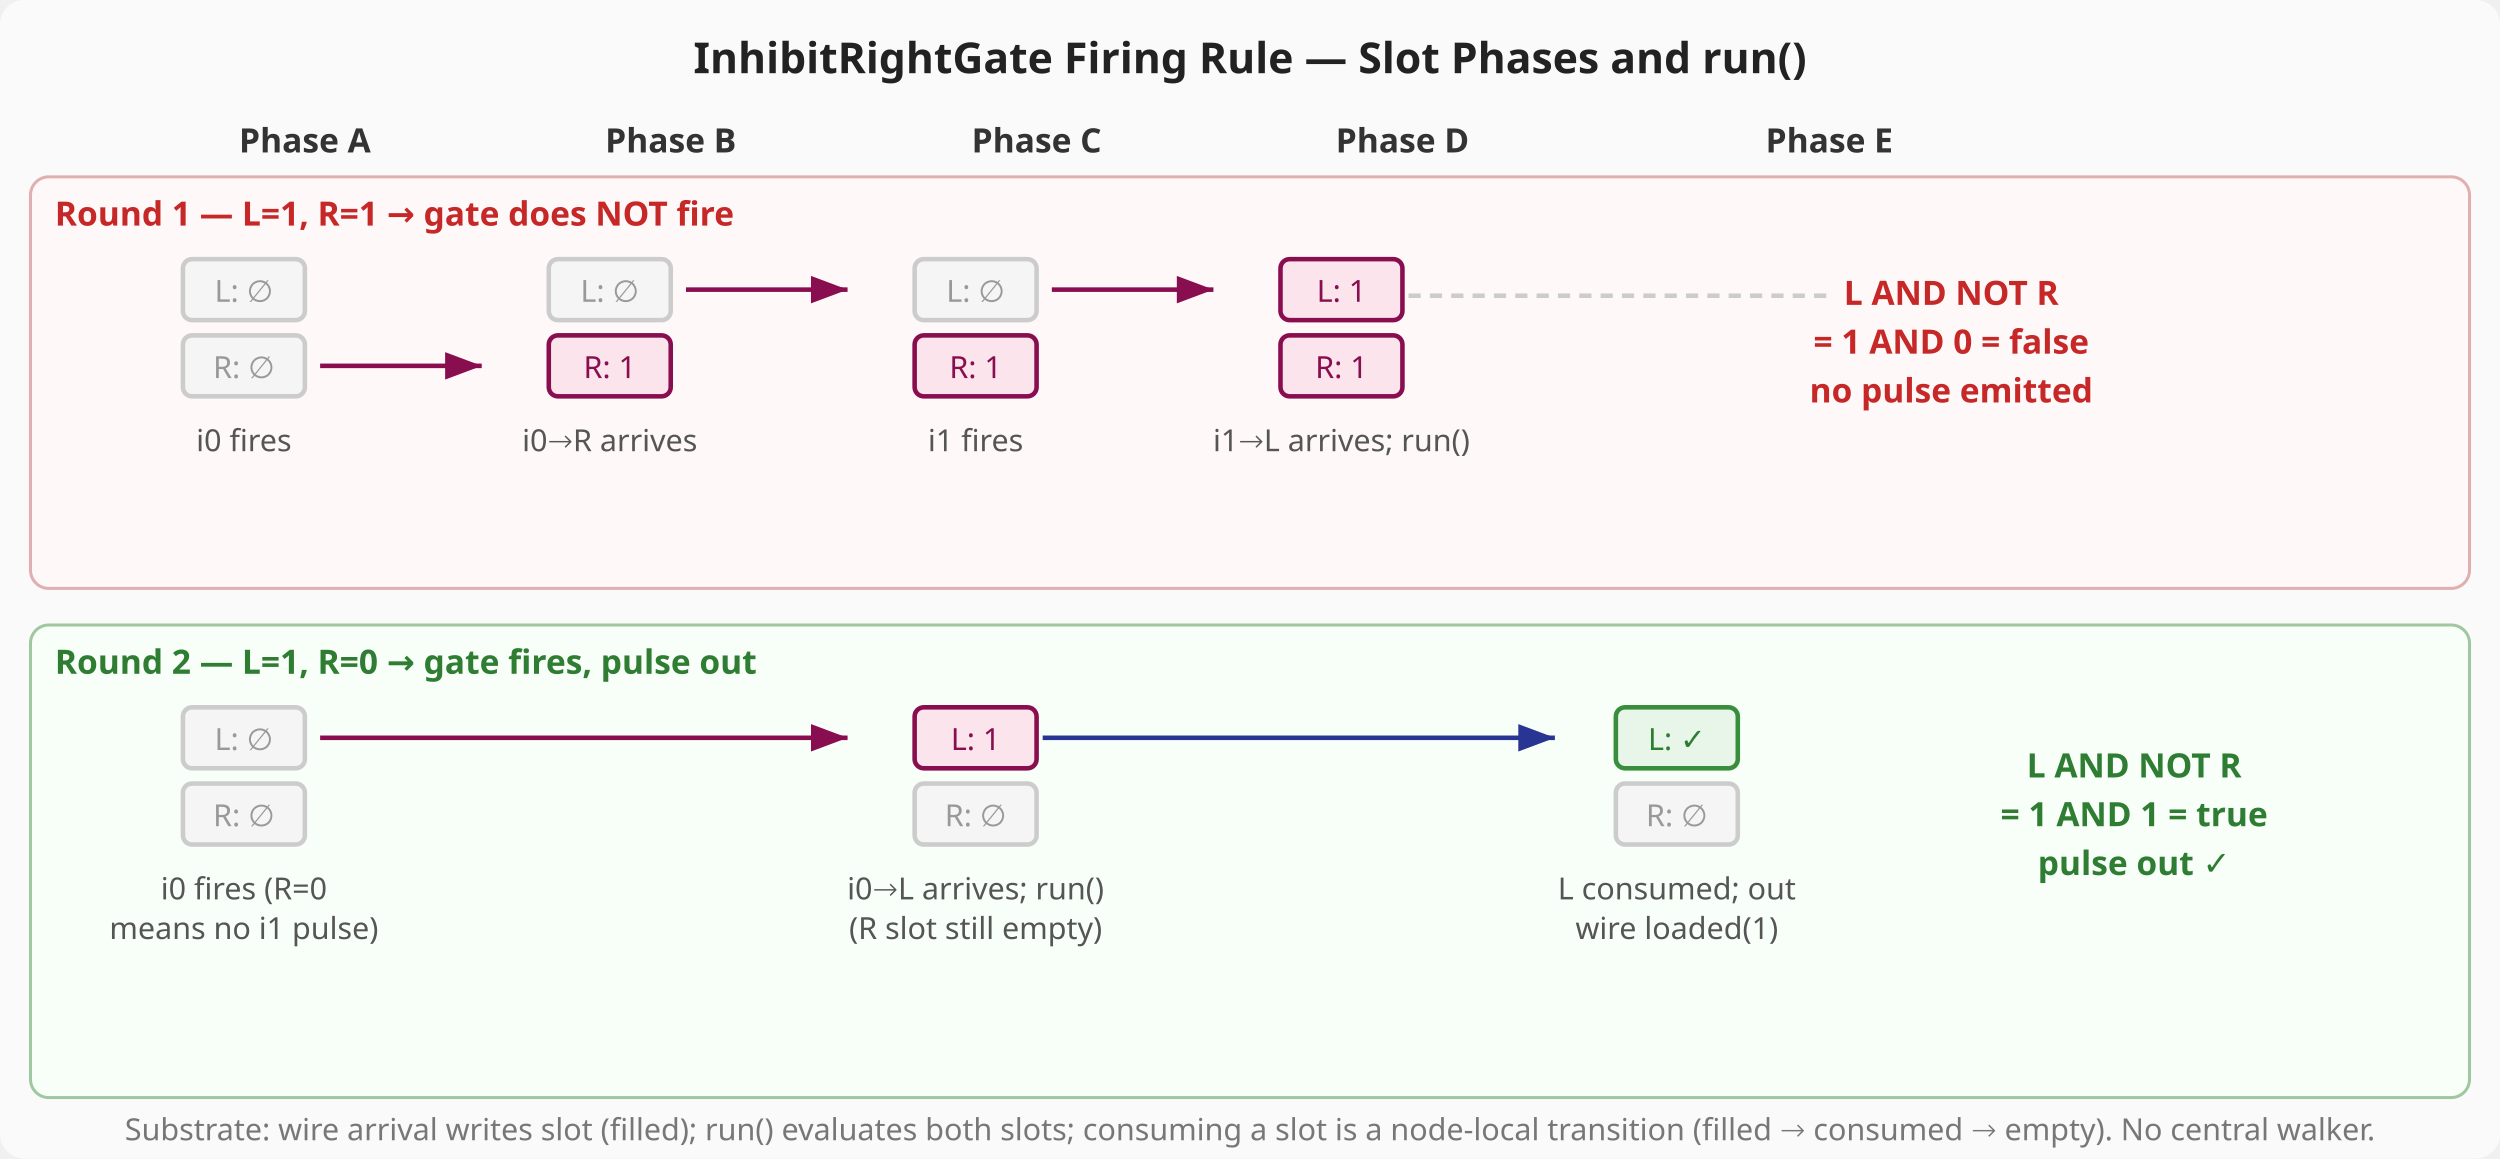
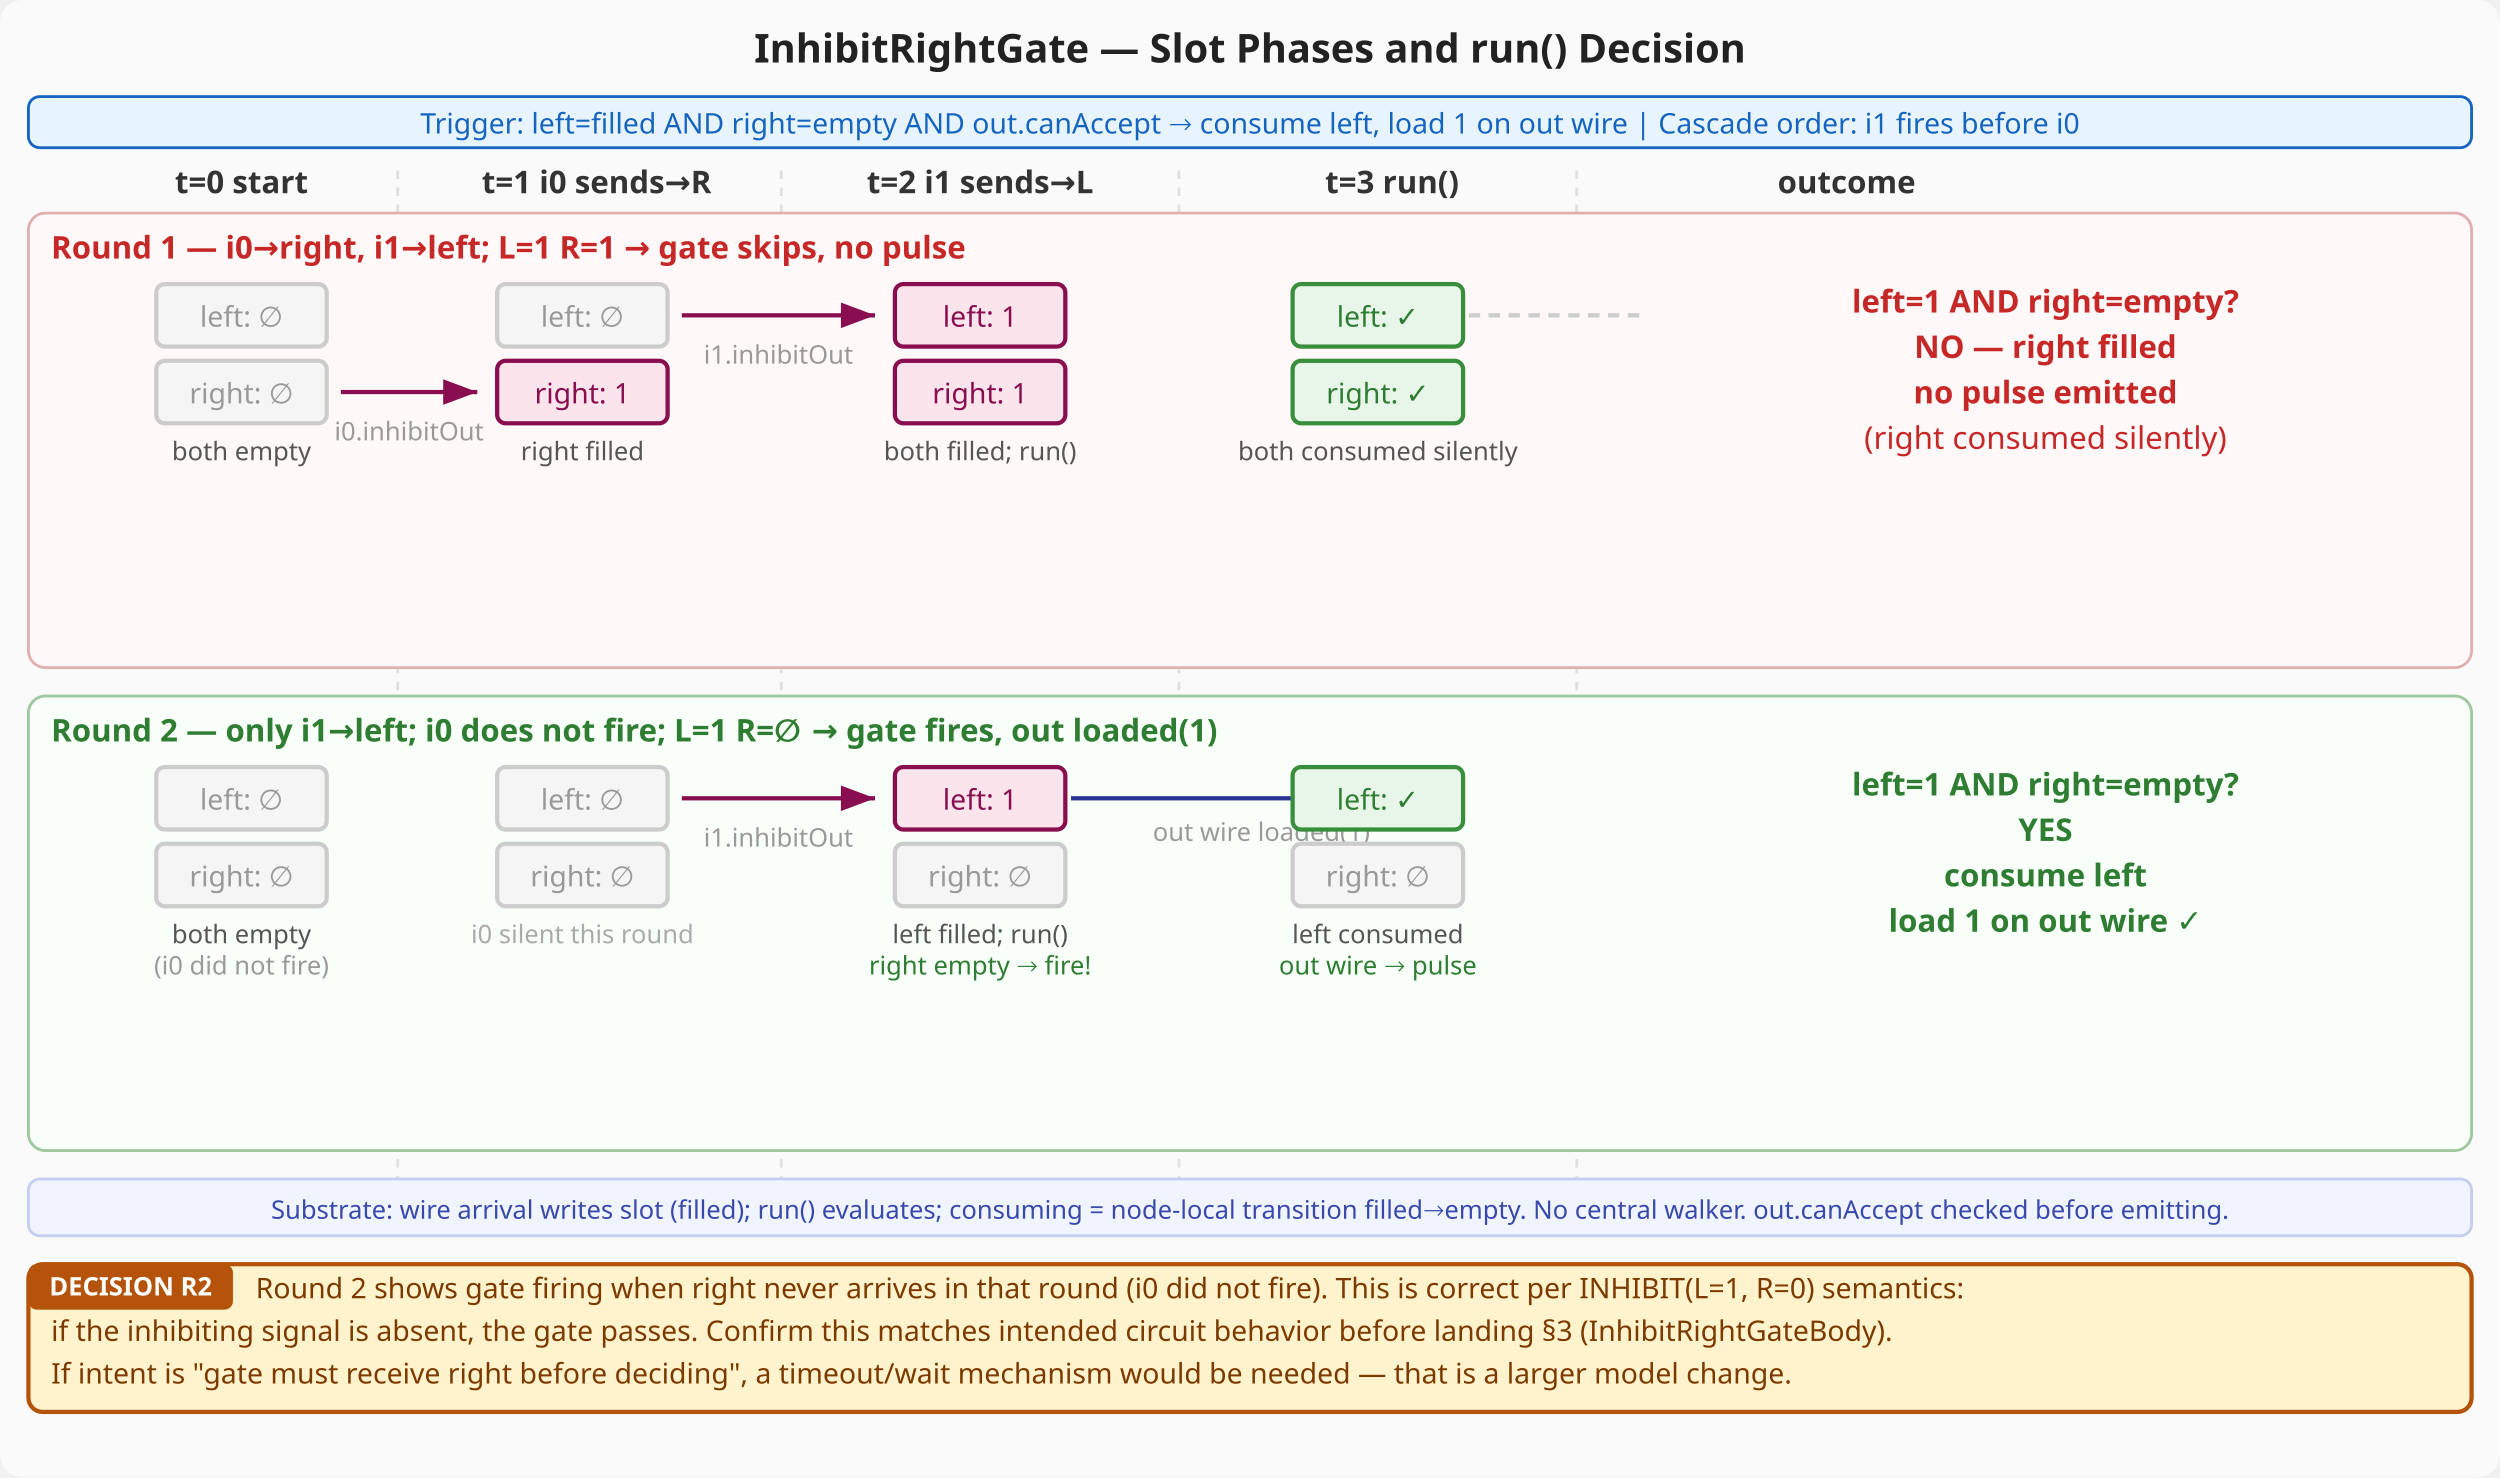
- <svg xmlns="http://www.w3.org/2000/svg" viewBox="0 0 820 380" font-weight="400" font-family="ui-sans-serif, system-ui, sans-serif">
+ <svg xmlns="http://www.w3.org/2000/svg" viewBox="0 0 880 520" font-weight="400" font-family="ui-sans-serif, system-ui, sans-serif">
  <style>
    svg { font-family: ui-sans-serif, system-ui, sans-serif; font-size: 12px; font-weight: 400; }
    .diagram-bg    { fill: #fafafa; }
    .row-bg-no     { fill: #fff8f8; stroke: #e0b0b0; stroke-width: 1; }
    .row-bg-yes    { fill: #f8fff8; stroke: #a0c8a0; stroke-width: 1; }
-     .slot-empty    { fill: #f5f5f5; stroke: #ccc; stroke-width: 1.5; }
+ 
+     .slot-empty    { fill: #f5f5f5; stroke: #ccc;    stroke-width: 1.5; }
    .slot-filled   { fill: #fce4ec; stroke: #880e4f; stroke-width: 1.5; }
    .slot-consumed { fill: #e8f5e9; stroke: #388e3c; stroke-width: 1.5; }
+ 
    .slot-label    { font-size: 10px; text-anchor: middle; }
-     .phase-label   { font-size: 11px; text-anchor: middle; font-weight: 600; }
-     .event-label   { font-size: 10px; text-anchor: middle; }
-     .node-box      { fill: #fce4ec; stroke: #880e4f; stroke-width: 2; }
-     .node-label    { font-size: 11px; text-anchor: middle; font-weight: 600; fill: #880e4f; }
+     .phase-label   { font-size: 11px; text-anchor: middle; }
+     .event-label   { font-size: 9px;  text-anchor: middle; }
+     .row-title     { font-size: 11px; text-anchor: start; }
+ 
    .wire-in       { stroke: #880e4f; stroke-width: 1.5; fill: none; marker-end: url(#arrow-pink); }
    .wire-out      { stroke: #283593; stroke-width: 1.5; fill: none; marker-end: url(#arrow-indigo); }
    .wire-blocked  { stroke: #ccc;    stroke-width: 1.5; fill: none; stroke-dasharray: 4 3; }
-     .outcome-yes   { font-size: 11px; font-weight: 600; fill: #2e7d32; text-anchor: middle; }
-     .outcome-no    { font-size: 11px; font-weight: 600; fill: #c62828; text-anchor: middle; }
-     .axis-line     { stroke: #bbb; stroke-width: 1; }
-     .axis-tick     { stroke: #bbb; stroke-width: 1; }
-     .title-text    { font-size: 14px; font-weight: 600; fill: #222; text-anchor: middle; }
-     .row-title     { font-size: 11px; font-weight: 600; text-anchor: start; }
+ 
+     .outcome-yes   { font-size: 11px; fill: #2e7d32; text-anchor: middle; }
+     .outcome-no    { font-size: 11px; fill: #c62828; text-anchor: middle; }
+ 
+     .trigger-rule-bg   { fill: #e8f4fd; stroke: #1565c0; stroke-width: 1; }
+     .trigger-rule-text { font-size: 10px; fill: #1565c0; text-anchor: middle; }
+ 
+     .col-sep    { stroke: #e0e0e0; stroke-width: 1; stroke-dasharray: 3 3; }
+     .axis-label { font-size: 9px;  fill: #999; text-anchor: middle; }
+ 
+     .title-text { font-size: 14px; font-weight: 600; fill: #222; text-anchor: middle; }
+ 
+     /* ── DECISION badge ── */
+     .decision-bg         { fill: #fff3cd; stroke: #b45309; stroke-width: 1.5; }
+     .decision-badge      { fill: #b45309; }
+     .decision-badge-text { font-size: 9px; font-weight: 700; fill: #fff; text-anchor: middle; }
+     .decision-body       { font-size: 10px; fill: #7c3a00; text-anchor: start; }
  </style>
  <defs>
    <marker id="arrow-pink" markerWidth="8" markerHeight="6" refX="8" refY="3" orient="auto">
      <path d="M0,0 L8,3 L0,6 Z" fill="#880e4f" />
    </marker>
    <marker id="arrow-indigo" markerWidth="8" markerHeight="6" refX="8" refY="3" orient="auto">
      <path d="M0,0 L8,3 L0,6 Z" fill="#283593" />
    </marker>
  </defs>
-   <rect class="diagram-bg" x="0" y="0" width="820" height="380" rx="8" />
-   <text class="title-text" x="410" y="24" font-weight="600" fill="#222" stroke="none">InhibitRightGate Firing Rule — Slot Phases and run()</text>
-   <text class="phase-label" x="100" y="50" font-weight="600" fill="#333" stroke="none">Phase A</text>
-   <text class="phase-label" x="220" y="50" font-weight="600" fill="#333" stroke="none">Phase B</text>
-   <text class="phase-label" x="340" y="50" font-weight="600" fill="#333" stroke="none">Phase C</text>
-   <text class="phase-label" x="460" y="50" font-weight="600" fill="#333" stroke="none">Phase D</text>
-   <text class="phase-label" x="600" y="50" font-weight="600" fill="#333" stroke="none">Phase E</text>
-   <rect class="row-bg-no" x="10" y="58" width="800" height="135" rx="6" />
-   <text class="row-title" x="18" y="74" font-weight="600" fill="#c62828" stroke="none">Round 1 — L=1, R=1 → gate does NOT fire</text>
-   <rect class="slot-empty" x="60" y="85" width="40" height="20" rx="3" />
-   <text class="slot-label" x="80" y="99" font-weight="300" fill="#999" stroke="none">L: ∅</text>
-   <rect class="slot-empty" x="60" y="110" width="40" height="20" rx="3" />
-   <text class="slot-label" x="80" y="124" font-weight="300" fill="#999" stroke="none">R: ∅</text>
-   <text class="event-label" x="80" y="148" font-weight="300" fill="#555" stroke="none">i0 fires</text>
-   <line class="wire-in" x1="105" y1="120" x2="158" y2="120" />
-   <rect class="slot-empty" x="180" y="85" width="40" height="20" rx="3" />
-   <text class="slot-label" x="200" y="99" font-weight="300" fill="#999" stroke="none">L: ∅</text>
-   <rect class="slot-filled" x="180" y="110" width="40" height="20" rx="3" />
-   <text class="slot-label" x="200" y="124" font-weight="300" fill="#880e4f" stroke="none">R: 1</text>
-   <text class="event-label" x="200" y="148" font-weight="300" fill="#555" stroke="none">i0→R arrives</text>
-   <line class="wire-in" x1="225" y1="95" x2="278" y2="95" />
-   <rect class="slot-empty" x="300" y="85" width="40" height="20" rx="3" />
-   <text class="slot-label" x="320" y="99" font-weight="300" fill="#999" stroke="none">L: ∅</text>
-   <rect class="slot-filled" x="300" y="110" width="40" height="20" rx="3" />
-   <text class="slot-label" x="320" y="124" font-weight="300" fill="#880e4f" stroke="none">R: 1</text>
-   <text class="event-label" x="320" y="148" font-weight="300" fill="#555" stroke="none">i1 fires</text>
-   <line class="wire-in" x1="345" y1="95" x2="398" y2="95" />
-   <rect class="slot-filled" x="420" y="85" width="40" height="20" rx="3" />
-   <text class="slot-label" x="440" y="99" font-weight="300" fill="#880e4f" stroke="none">L: 1</text>
-   <rect class="slot-filled" x="420" y="110" width="40" height="20" rx="3" />
-   <text class="slot-label" x="440" y="124" font-weight="300" fill="#880e4f" stroke="none">R: 1</text>
-   <text class="event-label" x="440" y="148" font-weight="300" fill="#555" stroke="none">i1→L arrives; run()</text>
-   <text class="outcome-no" x="640" y="100" font-weight="600" stroke="none">L AND NOT R</text>
-   <text class="outcome-no" x="640" y="116" font-weight="600" stroke="none">= 1 AND 0 = false</text>
-   <text class="outcome-no" x="640" y="132" font-weight="600" stroke="none">no pulse emitted</text>
-   <line class="wire-blocked" x1="462" y1="97" x2="600" y2="97" />
-   <rect class="row-bg-yes" x="10" y="205" width="800" height="155" rx="6" />
-   <text class="row-title" x="18" y="221" font-weight="600" fill="#2e7d32" stroke="none">Round 2 — L=1, R=0 → gate fires, pulse out</text>
-   <rect class="slot-empty" x="60" y="232" width="40" height="20" rx="3" />
-   <text class="slot-label" x="80" y="246" font-weight="300" fill="#999" stroke="none">L: ∅</text>
-   <rect class="slot-empty" x="60" y="257" width="40" height="20" rx="3" />
-   <text class="slot-label" x="80" y="271" font-weight="300" fill="#999" stroke="none">R: ∅</text>
-   <text class="event-label" x="80" y="295" font-weight="300" fill="#555" stroke="none">i0 fires (R=0</text>
-   <text class="event-label" x="80" y="308" font-weight="300" fill="#555" stroke="none">means no i1 pulse)</text>
-   <line class="wire-in" x1="105" y1="242" x2="278" y2="242" />
-   <rect class="slot-filled" x="300" y="232" width="40" height="20" rx="3" />
-   <text class="slot-label" x="320" y="246" font-weight="300" fill="#880e4f" stroke="none">L: 1</text>
-   <rect class="slot-empty" x="300" y="257" width="40" height="20" rx="3" />
-   <text class="slot-label" x="320" y="271" font-weight="300" fill="#999" stroke="none">R: ∅</text>
-   <text class="event-label" x="320" y="295" font-weight="300" fill="#555" stroke="none">i0→L arrives; run()</text>
-   <text class="event-label" x="320" y="308" font-weight="300" fill="#555" stroke="none">(R slot still empty)</text>
-   <line class="wire-out" x1="342" y1="242" x2="510" y2="242" />
-   <rect class="slot-consumed" x="530" y="232" width="40" height="20" rx="3" />
-   <text class="slot-label" x="550" y="246" font-weight="300" fill="#2e7d32" stroke="none">L: ✓</text>
-   <rect class="slot-empty" x="530" y="257" width="40" height="20" rx="3" />
-   <text class="slot-label" x="550" y="271" font-weight="300" fill="#999" stroke="none">R: ∅</text>
-   <text class="event-label" x="550" y="295" font-weight="300" fill="#555" stroke="none">L consumed; out</text>
-   <text class="event-label" x="550" y="308" font-weight="300" fill="#555" stroke="none">wire loaded(1)</text>
-   <text class="outcome-yes" x="700" y="255" font-weight="600" stroke="none">L AND NOT R</text>
-   <text class="outcome-yes" x="700" y="271" font-weight="600" stroke="none">= 1 AND 1 = true</text>
-   <text class="outcome-yes" x="700" y="287" font-weight="600" stroke="none">pulse out ✓</text>
-   <rect x="10" y="365" width="800" height="10" rx="0" fill="none" />
-   <text x="410" y="374" font-size="10" text-anchor="middle" font-weight="300" fill="#777" stroke="none">Substrate: wire arrival writes slot (filled); run() evaluates both slots; consuming a slot is a node-local transition (filled → consumed → empty). No central walker.</text>
+   <rect class="diagram-bg" x="0" y="0" width="880" height="520" rx="8" />
+   <text class="title-text" x="440" y="22" font-weight="600" fill="#222" stroke="none">InhibitRightGate — Slot Phases and run() Decision</text>
+   <rect class="trigger-rule-bg" x="10" y="34" width="860" height="18" rx="4" />
+   <text class="trigger-rule-text" x="440" y="47" font-weight="300" stroke="none">Trigger: left=filled AND right=empty AND out.canAccept → consume left, load 1 on out wire   |   Cascade order: i1 fires before i0</text>
+   <text class="phase-label" x="85" y="68" font-weight="600" fill="#333" stroke="none">t=0 start</text>
+   <text class="phase-label" x="210" y="68" font-weight="600" fill="#333" stroke="none">t=1 i0 sends→R</text>
+   <text class="phase-label" x="345" y="68" font-weight="600" fill="#333" stroke="none">t=2 i1 sends→L</text>
+   <text class="phase-label" x="490" y="68" font-weight="600" fill="#333" stroke="none">t=3 run()</text>
+   <text class="phase-label" x="650" y="68" font-weight="600" fill="#333" stroke="none">outcome</text>
+   <line class="col-sep" x1="140" y1="60" x2="140" y2="415" />
+   <line class="col-sep" x1="275" y1="60" x2="275" y2="415" />
+   <line class="col-sep" x1="415" y1="60" x2="415" y2="415" />
+   <line class="col-sep" x1="555" y1="60" x2="555" y2="415" />
+   <rect class="row-bg-no" x="10" y="75" width="860" height="160" rx="6" />
+   <text class="row-title" x="18" y="91" font-weight="600" fill="#c62828" stroke="none">Round 1 — i0→right, i1→left; L=1 R=1 → gate skips, no pulse</text>
+   <rect class="slot-empty" x="55" y="100" width="60" height="22" rx="3" />
+   <text class="slot-label" x="85" y="115" font-weight="300" fill="#999" stroke="none">left: ∅</text>
+   <rect class="slot-empty" x="55" y="127" width="60" height="22" rx="3" />
+   <text class="slot-label" x="85" y="142" font-weight="300" fill="#999" stroke="none">right: ∅</text>
+   <text class="event-label" x="85" y="162" font-weight="300" fill="#555" stroke="none">both empty</text>
+   <line class="wire-in" x1="120" y1="138" x2="168" y2="138" />
+   <text class="axis-label" x="144" y="155" stroke="none">i0.inhibitOut</text>
+   <rect class="slot-empty" x="175" y="100" width="60" height="22" rx="3" />
+   <text class="slot-label" x="205" y="115" font-weight="300" fill="#999" stroke="none">left: ∅</text>
+   <rect class="slot-filled" x="175" y="127" width="60" height="22" rx="3" />
+   <text class="slot-label" x="205" y="142" font-weight="300" fill="#880e4f" stroke="none">right: 1</text>
+   <text class="event-label" x="205" y="162" font-weight="300" fill="#555" stroke="none">right filled</text>
+   <line class="wire-in" x1="240" y1="111" x2="308" y2="111" />
+   <text class="axis-label" x="274" y="128" stroke="none">i1.inhibitOut</text>
+   <rect class="slot-filled" x="315" y="100" width="60" height="22" rx="3" />
+   <text class="slot-label" x="345" y="115" font-weight="300" fill="#880e4f" stroke="none">left: 1</text>
+   <rect class="slot-filled" x="315" y="127" width="60" height="22" rx="3" />
+   <text class="slot-label" x="345" y="142" font-weight="300" fill="#880e4f" stroke="none">right: 1</text>
+   <text class="event-label" x="345" y="162" font-weight="300" fill="#555" stroke="none">both filled; run()</text>
+   <rect class="slot-consumed" x="455" y="100" width="60" height="22" rx="3" />
+   <text class="slot-label" x="485" y="115" font-weight="300" fill="#2e7d32" stroke="none">left: ✓</text>
+   <rect class="slot-consumed" x="455" y="127" width="60" height="22" rx="3" />
+   <text class="slot-label" x="485" y="142" font-weight="300" fill="#2e7d32" stroke="none">right: ✓</text>
+   <text class="event-label" x="485" y="162" font-weight="300" fill="#555" stroke="none">both consumed silently</text>
+   <line class="wire-blocked" x1="517" y1="111" x2="580" y2="111" />
+   <text class="outcome-no" x="720" y="110" font-weight="600" stroke="none">left=1 AND right=empty?</text>
+   <text class="outcome-no" x="720" y="126" font-weight="600" stroke="none">NO — right filled</text>
+   <text class="outcome-no" x="720" y="142" font-weight="600" stroke="none">no pulse emitted</text>
+   <text class="outcome-no" x="720" y="158" font-weight="300" fill="#c62828" stroke="none">(right consumed silently)</text>
+   <rect class="row-bg-yes" x="10" y="245" width="860" height="160" rx="6" />
+   <text class="row-title" x="18" y="261" font-weight="600" fill="#2e7d32" stroke="none">Round 2 — only i1→left; i0 does not fire; L=1 R=∅ → gate fires, out loaded(1)</text>
+   <rect class="slot-empty" x="55" y="270" width="60" height="22" rx="3" />
+   <text class="slot-label" x="85" y="285" font-weight="300" fill="#999" stroke="none">left: ∅</text>
+   <rect class="slot-empty" x="55" y="297" width="60" height="22" rx="3" />
+   <text class="slot-label" x="85" y="312" font-weight="300" fill="#999" stroke="none">right: ∅</text>
+   <text class="event-label" x="85" y="332" font-weight="300" fill="#555" stroke="none">both empty</text>
+   <text class="event-label" x="85" y="343" font-weight="300" fill="#999" stroke="none">(i0 did not fire)</text>
+   <rect class="slot-empty" x="175" y="270" width="60" height="22" rx="3" />
+   <text class="slot-label" x="205" y="285" font-weight="300" fill="#999" stroke="none">left: ∅</text>
+   <rect class="slot-empty" x="175" y="297" width="60" height="22" rx="3" />
+   <text class="slot-label" x="205" y="312" font-weight="300" fill="#999" stroke="none">right: ∅</text>
+   <text class="event-label" x="205" y="332" font-weight="300" fill="#aaa" stroke="none">i0 silent this round</text>
+   <line class="wire-in" x1="240" y1="281" x2="308" y2="281" />
+   <text class="axis-label" x="274" y="298" stroke="none">i1.inhibitOut</text>
+   <rect class="slot-filled" x="315" y="270" width="60" height="22" rx="3" />
+   <text class="slot-label" x="345" y="285" font-weight="300" fill="#880e4f" stroke="none">left: 1</text>
+   <rect class="slot-empty" x="315" y="297" width="60" height="22" rx="3" />
+   <text class="slot-label" x="345" y="312" font-weight="300" fill="#999" stroke="none">right: ∅</text>
+   <text class="event-label" x="345" y="332" font-weight="300" fill="#555" stroke="none">left filled; run()</text>
+   <text class="event-label" x="345" y="343" font-weight="300" fill="#2e7d32" stroke="none">right empty → fire!</text>
+   <line class="wire-out" x1="377" y1="281" x2="510" y2="281" />
+   <text class="axis-label" x="444" y="296" stroke="none">out wire loaded(1)</text>
+   <rect class="slot-consumed" x="455" y="270" width="60" height="22" rx="3" />
+   <text class="slot-label" x="485" y="285" font-weight="300" fill="#2e7d32" stroke="none">left: ✓</text>
+   <rect class="slot-empty" x="455" y="297" width="60" height="22" rx="3" />
+   <text class="slot-label" x="485" y="312" font-weight="300" fill="#999" stroke="none">right: ∅</text>
+   <text class="event-label" x="485" y="332" font-weight="300" fill="#555" stroke="none">left consumed</text>
+   <text class="event-label" x="485" y="343" font-weight="300" fill="#2e7d32" stroke="none">out wire → pulse</text>
+   <text class="outcome-yes" x="720" y="280" font-weight="600" stroke="none">left=1 AND right=empty?</text>
+   <text class="outcome-yes" x="720" y="296" font-weight="600" stroke="none">YES</text>
+   <text class="outcome-yes" x="720" y="312" font-weight="600" stroke="none">consume left</text>
+   <text class="outcome-yes" x="720" y="328" font-weight="600" stroke="none">load 1 on out wire ✓</text>
+   <rect x="10" y="415" width="860" height="20" rx="4" fill="#f0f4ff" stroke="#c5cef0" stroke-width="1" />
+   <text x="440" y="429" font-size="9" text-anchor="middle" font-weight="300" fill="#3949ab" stroke="none">Substrate: wire arrival writes slot (filled); run() evaluates; consuming = node-local transition filled→empty. No central walker. out.canAccept checked before emitting.</text>
+   <g id="decision-risk2" data-role="decision" data-risk="2">
+     <rect class="decision-bg" x="10" y="445" width="860" height="52" rx="5" />
+     <rect class="decision-badge" x="10" y="445" width="72" height="16" rx="3" />
+     <text class="decision-badge-text" x="46" y="456" stroke="none">DECISION R2</text>
+     <text class="decision-body" x="90" y="457" font-weight="300" stroke="none">Round 2 shows gate firing when right never arrives in that round (i0 did not fire). This is correct per INHIBIT(L=1, R=0) semantics:</text>
+     <text class="decision-body" x="18" y="472" font-weight="300" stroke="none">if the inhibiting signal is absent, the gate passes. Confirm this matches intended circuit behavior before landing §3 (InhibitRightGateBody).</text>
+     <text class="decision-body" x="18" y="487" font-weight="300" stroke="none">If intent is "gate must receive right before deciding", a timeout/wait mechanism would be needed — that is a larger model change.</text>
+   </g>
</svg>
